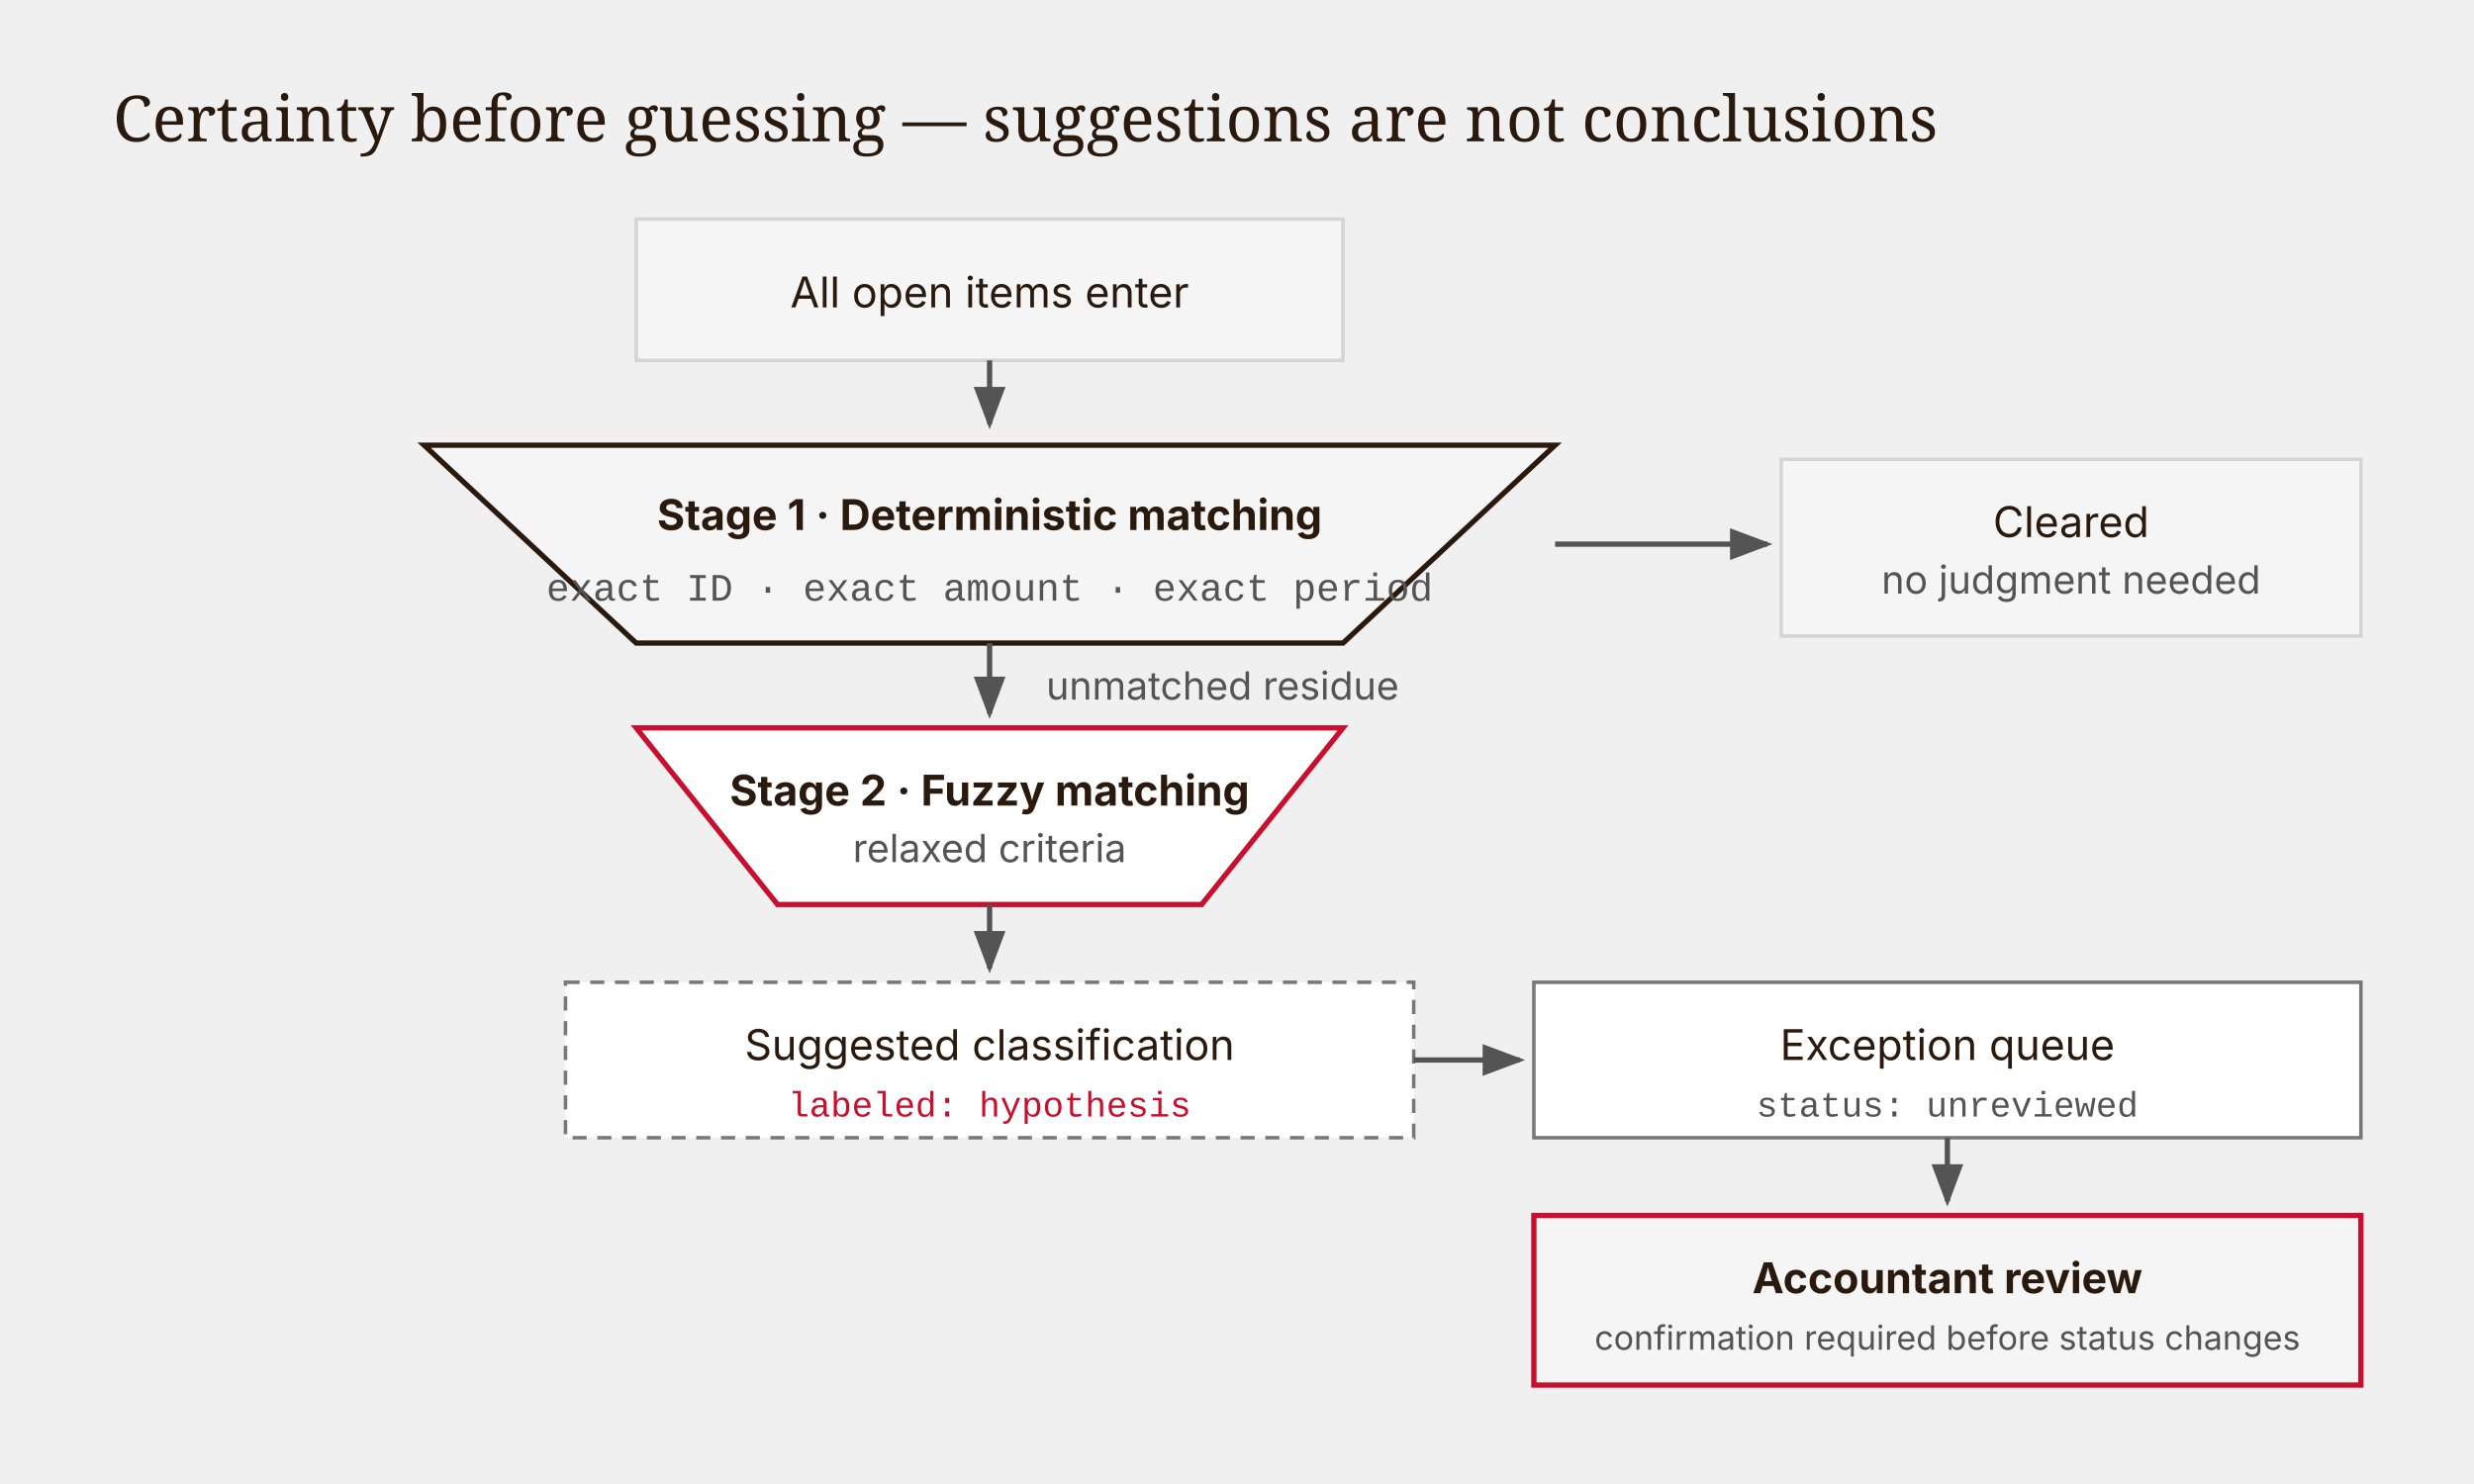
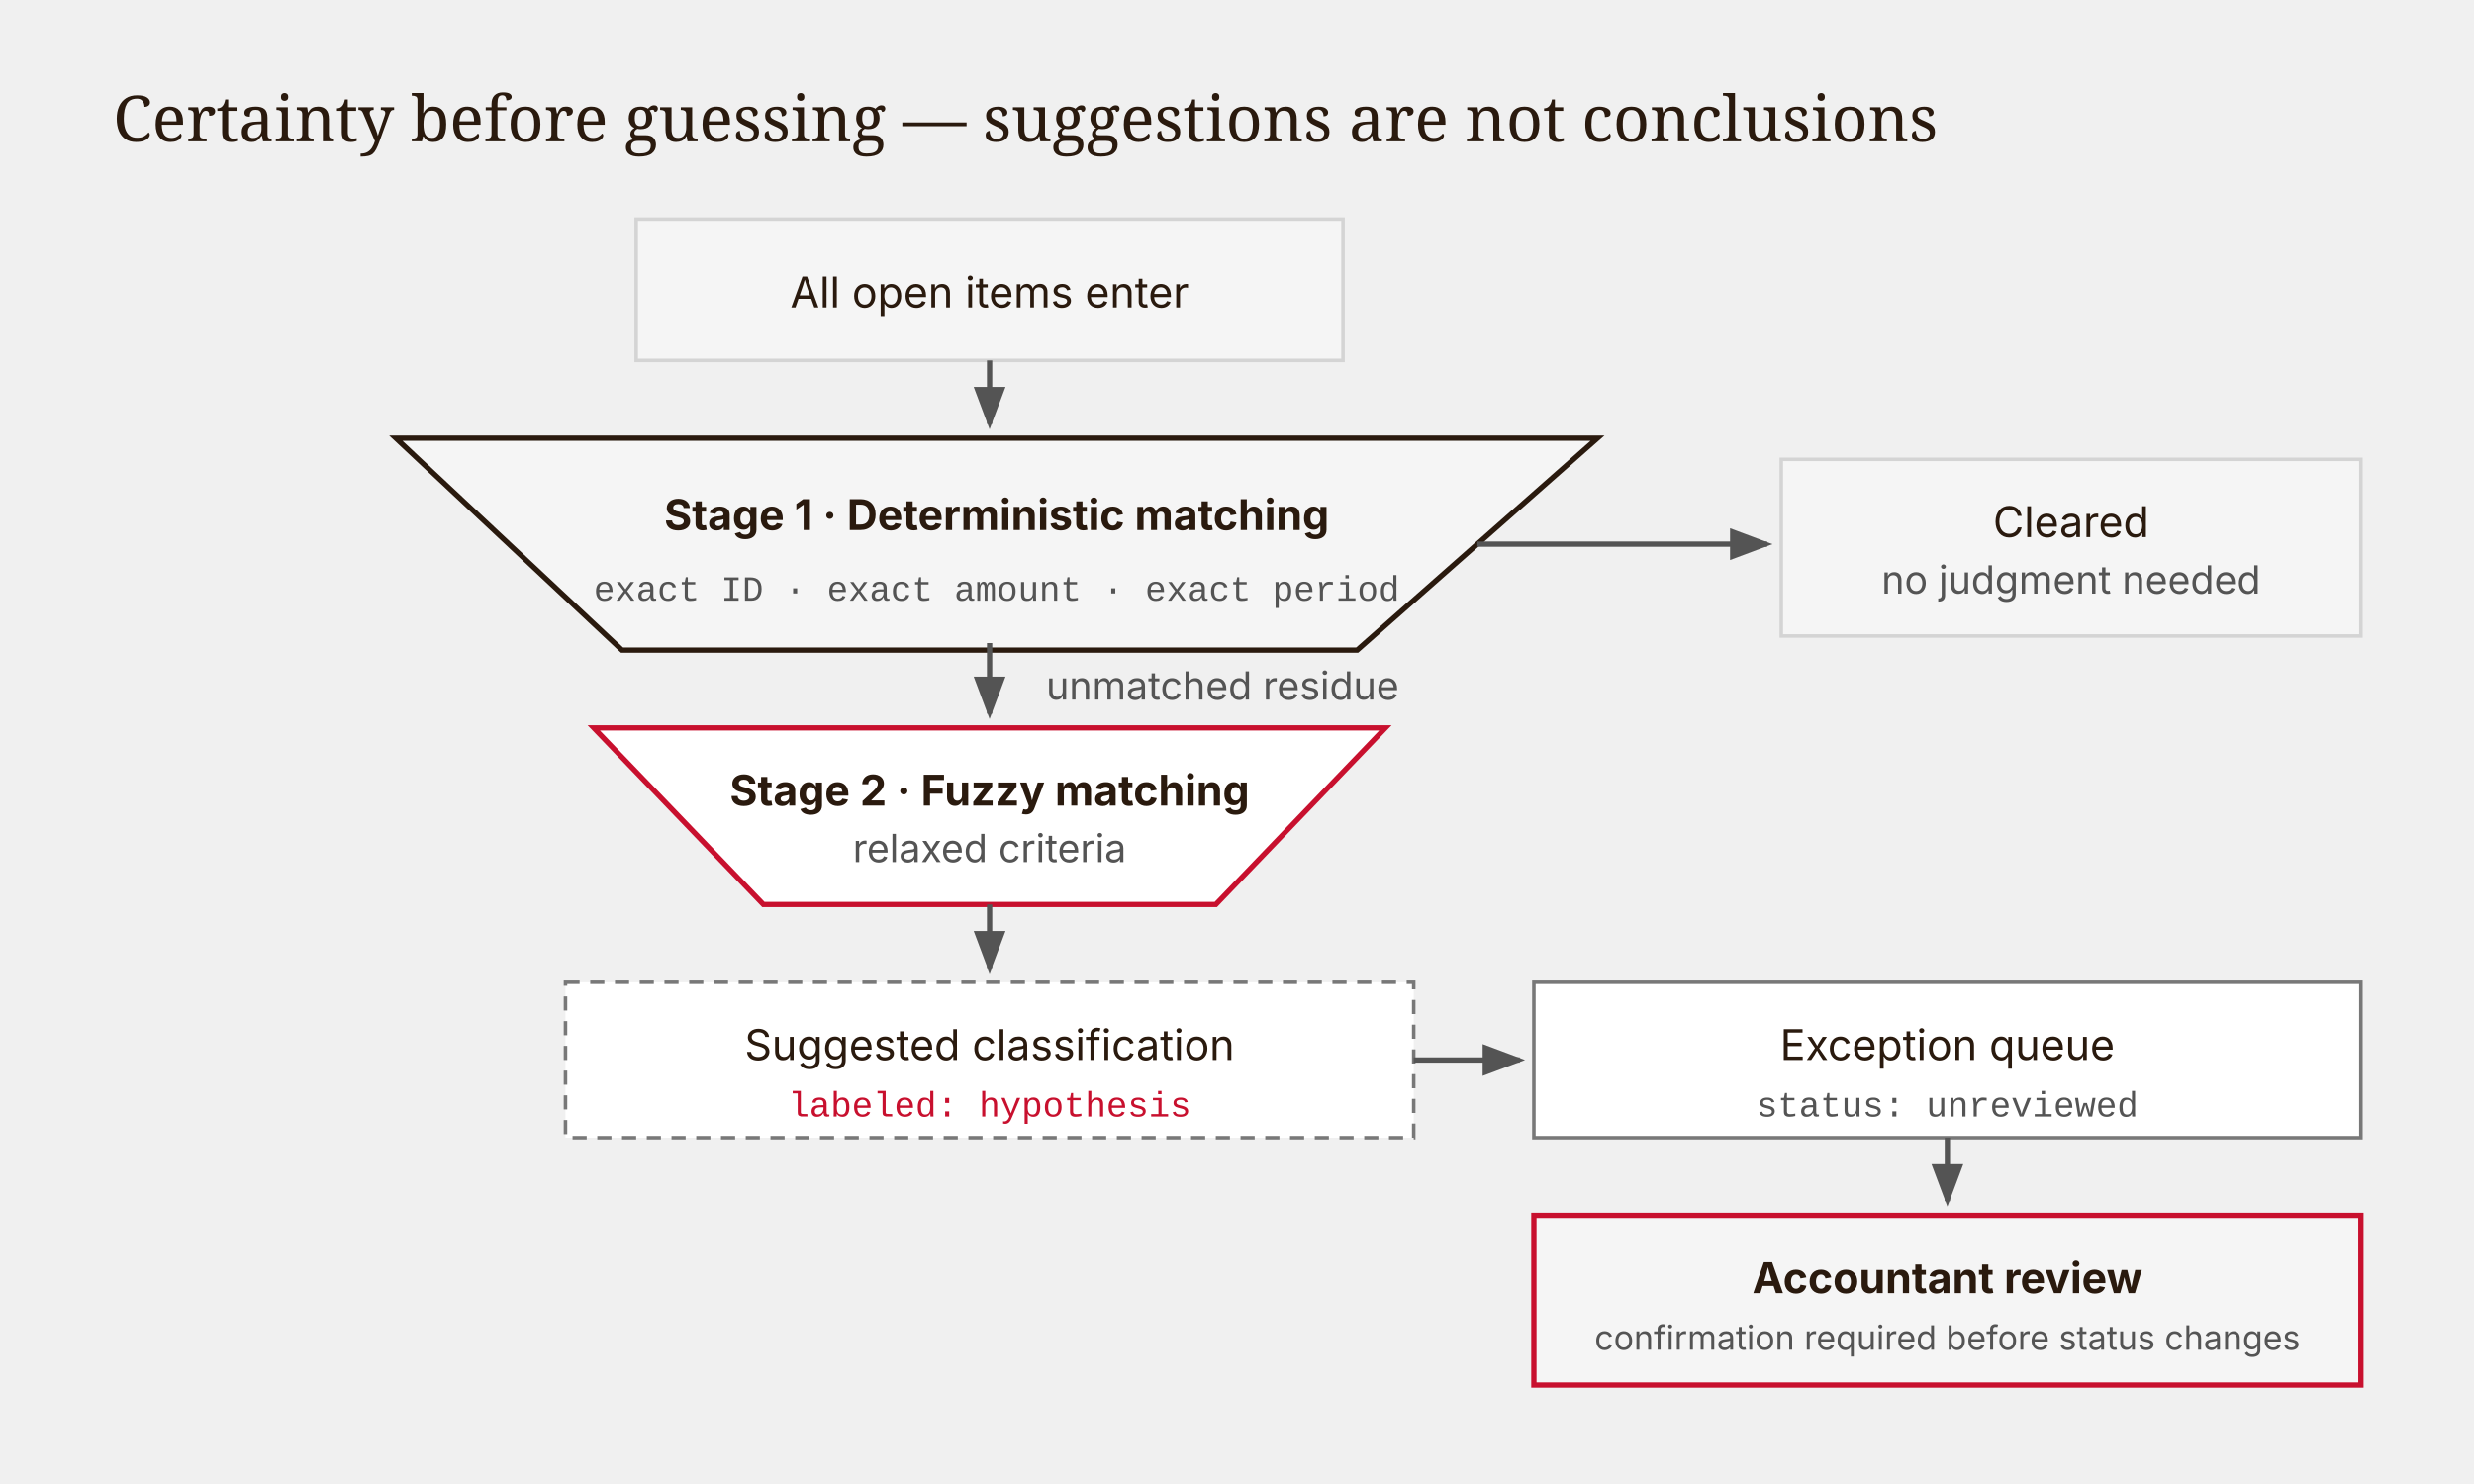
<svg xmlns="http://www.w3.org/2000/svg" viewBox="0 0 700 420" role="img" aria-labelledby="fig02-title fig02-desc">
  <defs>
    <marker id="arr07b" markerWidth="8" markerHeight="6" refX="7" refY="3" orient="auto">
      <polygon points="0 0, 8 3, 0 6" fill="#545454" />
    </marker>
  </defs>
  <text x="32" y="40" font-family="'EB Garamond','Garamond',Georgia,serif" font-size="18" fill="#2a1a0e">Certainty before guessing — suggestions are not conclusions</text>
  <rect x="180" y="62" width="200" height="40" fill="#F5F5F5" stroke="#D4D4D4" stroke-width="1" />
  <text x="280" y="87" text-anchor="middle" font-family="'Inter',-apple-system,'Helvetica Neue',sans-serif" font-size="12" fill="#2a1a0e">All open items enter</text>
  <line x1="280" y1="102" x2="280" y2="120" stroke="#545454" stroke-width="1.5" marker-end="url(#arr07b)" />
-   <polygon points="120,126 440,126 380,182 180,182" fill="#F5F5F5" stroke="#2a1a0e" stroke-width="1.5" />
-   <text x="280" y="150" text-anchor="middle" font-family="'Inter',-apple-system,'Helvetica Neue',sans-serif" font-size="12" font-weight="700" fill="#2a1a0e">Stage 1 · Deterministic matching</text>
-   <text x="280" y="170" text-anchor="middle" font-family="'JetBrains Mono','Courier New',monospace" font-size="11" fill="#545454">exact ID · exact amount · exact period</text>
-   <line x1="440" y1="154" x2="500" y2="154" stroke="#545454" stroke-width="1.5" marker-end="url(#arr07b)" />
+   <polygon points="112,124 452,124 384,184 176,184" fill="#F5F5F5" stroke="#2a1a0e" stroke-width="1.5" />
+   <text x="282" y="150" text-anchor="middle" font-family="'Inter',-apple-system,'Helvetica Neue',sans-serif" font-size="12" font-weight="700" fill="#2a1a0e">Stage 1 · Deterministic matching</text>
+   <text x="282" y="170" text-anchor="middle" font-family="'JetBrains Mono','Courier New',monospace" font-size="10" fill="#545454">exact ID · exact amount · exact period</text>
+   <line x1="418" y1="154" x2="500" y2="154" stroke="#545454" stroke-width="1.5" marker-end="url(#arr07b)" />
  <rect x="504" y="130" width="164" height="50" fill="#F5F5F5" stroke="#D4D4D4" stroke-width="1" />
  <text x="586" y="152" text-anchor="middle" font-family="'Inter',-apple-system,'Helvetica Neue',sans-serif" font-size="12" fill="#2a1a0e">Cleared</text>
  <text x="586" y="168" text-anchor="middle" font-family="'Inter',-apple-system,'Helvetica Neue',sans-serif" font-size="11" fill="#545454">no judgment needed</text>
  <line x1="280" y1="182" x2="280" y2="202" stroke="#545454" stroke-width="1.5" marker-end="url(#arr07b)" />
  <text x="296" y="198" font-family="'Inter',-apple-system,'Helvetica Neue',sans-serif" font-size="11" fill="#545454">unmatched residue</text>
-   <polygon points="180,206 380,206 340,256 220,256" fill="#FFFFFF" stroke="#C8102E" stroke-width="1.5" />
+   <polygon points="168,206 392,206 344,256 216,256" fill="#FFFFFF" stroke="#C8102E" stroke-width="1.5" />
  <text x="280" y="228" text-anchor="middle" font-family="'Inter',-apple-system,'Helvetica Neue',sans-serif" font-size="12" font-weight="700" fill="#2a1a0e">Stage 2 · Fuzzy matching</text>
  <text x="280" y="244" text-anchor="middle" font-family="'Inter',-apple-system,'Helvetica Neue',sans-serif" font-size="11" fill="#545454">relaxed criteria</text>
  <line x1="280" y1="256" x2="280" y2="274" stroke="#545454" stroke-width="1.5" marker-end="url(#arr07b)" />
  <rect x="160" y="278" width="240" height="44" fill="#FFFFFF" stroke="#787878" stroke-width="1" stroke-dasharray="4 3" />
  <text x="280" y="300" text-anchor="middle" font-family="'Inter',-apple-system,'Helvetica Neue',sans-serif" font-size="12" fill="#2a1a0e">Suggested classification</text>
  <text x="280" y="316" text-anchor="middle" font-family="'JetBrains Mono','Courier New',monospace" font-size="10" fill="#C8102E">labeled: hypothesis</text>
  <line x1="400" y1="300" x2="430" y2="300" stroke="#545454" stroke-width="1.5" marker-end="url(#arr07b)" />
  <rect x="434" y="278" width="234" height="44" fill="#FFFFFF" stroke="#787878" stroke-width="1" />
  <text x="551" y="300" text-anchor="middle" font-family="'Inter',-apple-system,'Helvetica Neue',sans-serif" font-size="12" fill="#2a1a0e">Exception queue</text>
  <text x="551" y="316" text-anchor="middle" font-family="'JetBrains Mono','Courier New',monospace" font-size="10" fill="#545454">status: unreviewed</text>
  <line x1="551" y1="322" x2="551" y2="340" stroke="#545454" stroke-width="1.5" marker-end="url(#arr07b)" />
  <rect x="434" y="344" width="234" height="48" fill="#F5F5F5" stroke="#C8102E" stroke-width="1.5" />
  <text x="551" y="366" text-anchor="middle" font-family="'Inter',-apple-system,'Helvetica Neue',sans-serif" font-size="12" font-weight="700" fill="#2a1a0e">Accountant review</text>
  <text x="551" y="382" text-anchor="middle" font-family="'Inter',-apple-system,'Helvetica Neue',sans-serif" font-size="9.5" fill="#545454">confirmation required before status changes</text>
</svg>
